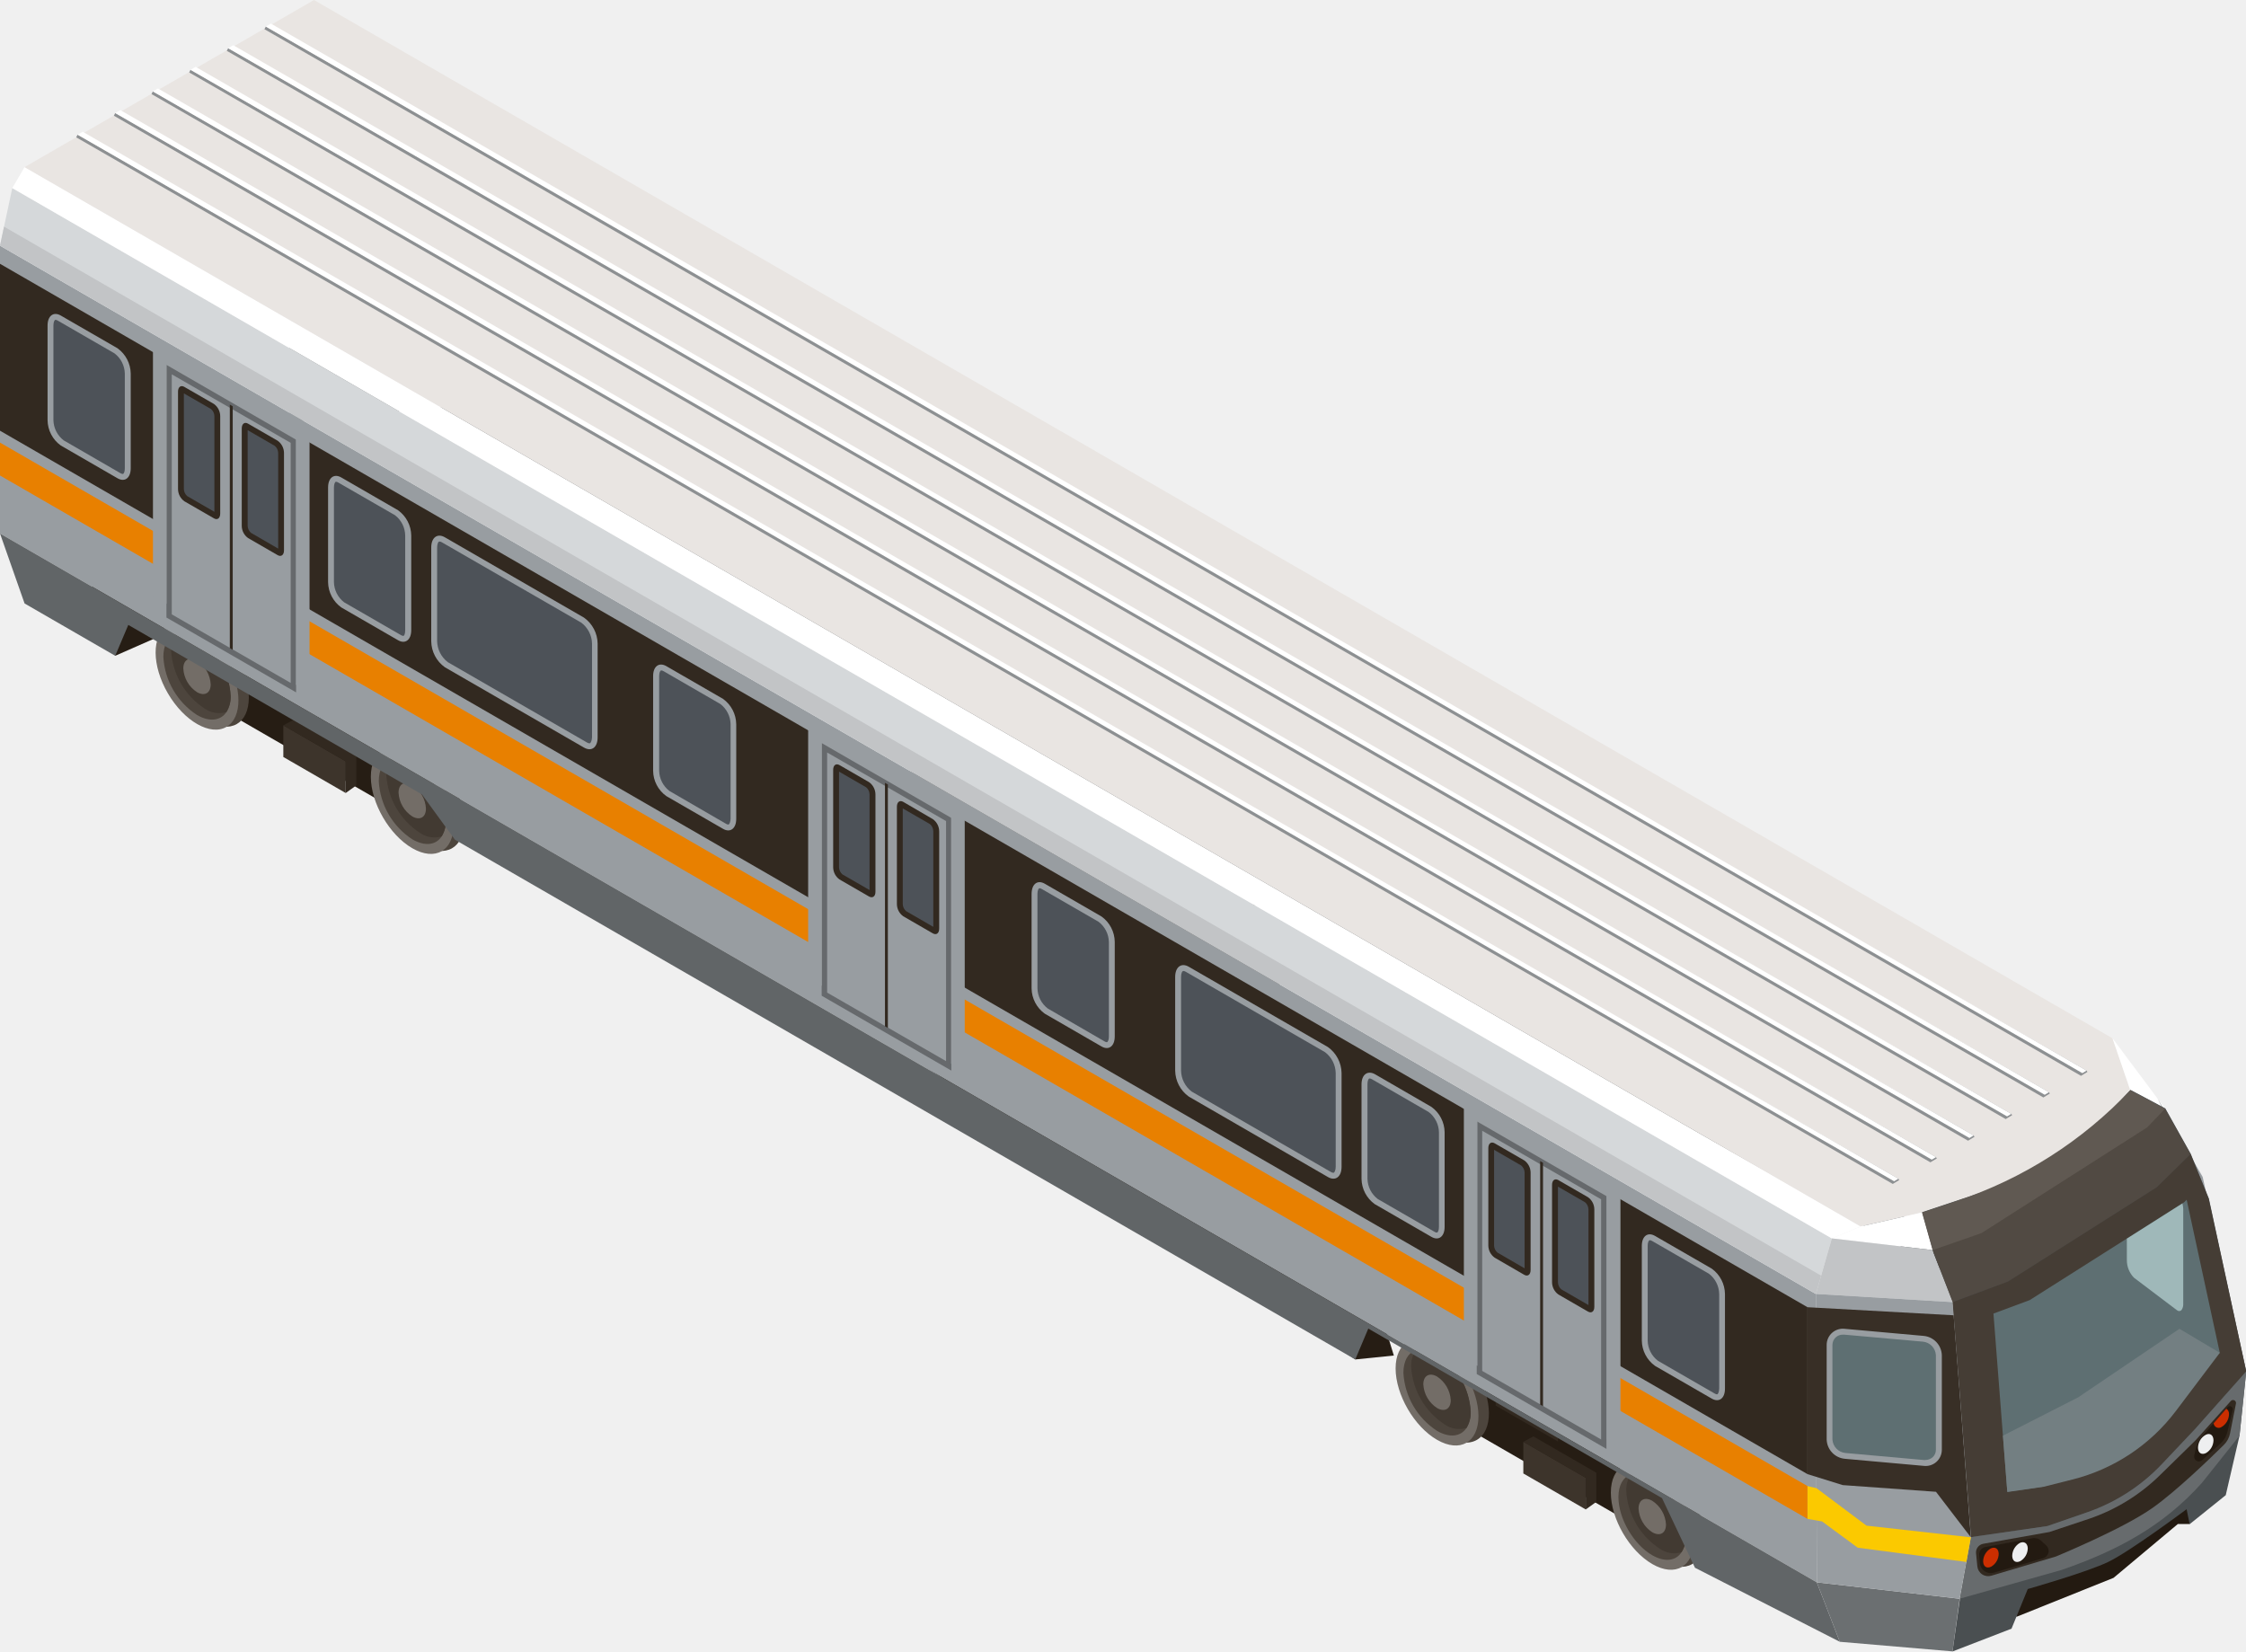
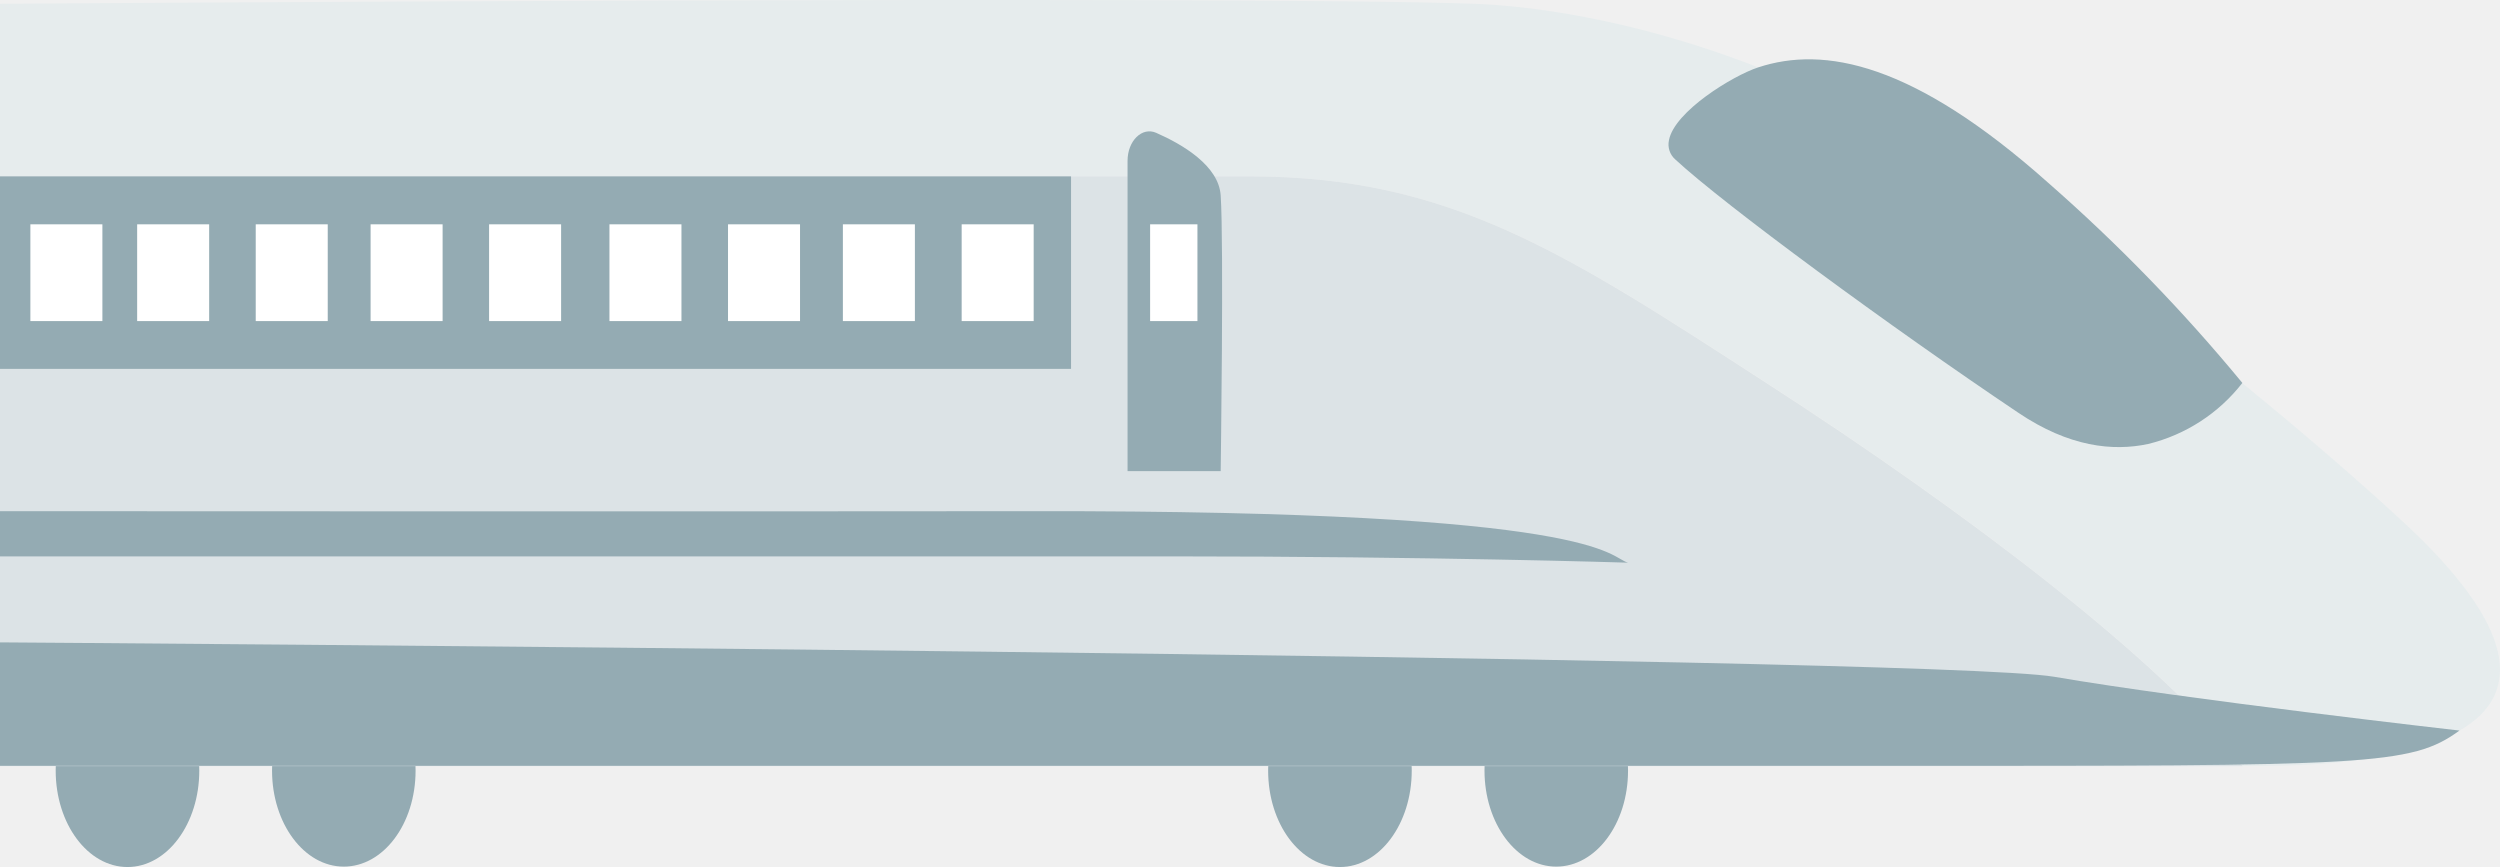
- <svg xmlns="http://www.w3.org/2000/svg" viewBox="0 0 509.95 374.98">
+ <svg xmlns="http://www.w3.org/2000/svg" viewBox="0 0 364.55 126.42">
  <defs>
-     <style>.cls-1{isolation:isolate;}.cls-2{fill:#231a11;}.cls-3{fill:#261d14;}.cls-4{fill:#4d453d;}.cls-5{fill:#3d342b;}.cls-6{fill:#322920;}.cls-7{fill:#736d67;}.cls-8{fill:#423a32;}.cls-9{fill:#616567;}.cls-10{fill:#4d5258;}.cls-11{fill:#989da1;}.cls-12{fill:#e88000;}.cls-13{fill:#d5d8da;}.cls-14{fill:#c2c4c6;}.cls-15{fill:#fff;}.cls-16{mix-blend-mode:multiply;}.cls-17{fill:#ababab;}.cls-18{fill:#e9e5e2;}.cls-19{fill:#8d9092;}.cls-20{fill:#6b6f71;}.cls-21{fill:#382f26;}.cls-22{fill:#4a4f51;}.cls-23{fill:#514a43;}.cls-24{fill:#605952;}.cls-25{fill:#453d35;}.cls-26{fill:#5e6f72;}.cls-27{fill:#676b6d;}.cls-28{fill:#9fb8b9;}.cls-29{fill:#737f82;}.cls-30{fill:#eeeff0;}.cls-31{fill:#cc2e00;}.cls-32{fill:#fbc900;}</style>
+     <style>.cls-1{fill:#94abb3;}.cls-2{fill:#e6eced;}.cls-3{fill:#dce3e6;}.cls-4{fill:#fff;}</style>
  </defs>
-   <g class="cls-1">
-     <g id="Layer_2" data-name="Layer 2">
-       <g id="Layer_1-2" data-name="Layer 1">
-         <polygon class="cls-2" points="497.15 346.06 494.47 346.06 479.88 358.28 457.81 367.14 456.36 354.67 493.58 334.73 500.81 333.2 497.15 346.06" />
-         <polygon class="cls-3" points="378.07 336.74 331.17 309.66 331.17 323.25 378.07 350.32 378.07 336.74" />
-         <ellipse class="cls-4" cx="328.65" cy="315.48" rx="7.65" ry="13.26" transform="translate(-114.29 209) rotate(-30.31)" />
-         <path class="cls-4" d="M386.92,349.12c0,6-4.21,8.36-9.4,5.36s-9.41-10.26-9.41-16.21,4.21-8.36,9.41-5.36S386.92,343.16,386.92,349.12Z" />
-         <polygon class="cls-3" points="96.52 174.19 49.63 147.11 49.63 160.69 96.52 187.77 96.52 174.19" />
-         <polygon class="cls-3" points="26.16 148.91 34.73 145.14 50.01 133.19 307.71 308.69 316.47 307.8 284.94 205.59 36.27 108.96 20.88 133.19 26.16 148.91" />
-         <polygon class="cls-5" points="78.49 180.07 64.33 171.89 64.33 164.71 78.49 172.88 78.49 180.07" />
-         <polygon class="cls-6" points="64.33 164.71 66.6 163.47 80.9 171.72 80.9 178.34 78.49 180.07 78.49 172.88 64.33 164.71" />
-         <path class="cls-4" d="M105.37,186.57c0,6-4.21,8.36-9.4,5.36s-9.4-10.26-9.4-16.22,4.21-8.35,9.4-5.36S105.37,180.61,105.37,186.57Z" />
-         <path class="cls-4" d="M56.5,158.36c0,6-4.21,8.36-9.4,5.36s-9.4-10.26-9.4-16.22,4.21-8.36,9.4-5.36S56.5,152.4,56.5,158.36Z" />
-         <path class="cls-7" d="M335.68,321.57c0,6-4.21,8.36-9.4,5.37s-9.41-10.26-9.41-16.22,4.21-8.36,9.41-5.36S335.68,315.62,335.68,321.57Z" />
-         <path class="cls-7" d="M384.55,349.79c0,6-4.21,8.36-9.4,5.36s-9.41-10.26-9.41-16.22,4.21-8.36,9.41-5.36S384.55,343.83,384.55,349.79Z" />
-         <path class="cls-4" d="M382.79,348.77a6.54,6.54,0,0,1-1,3.69c-1.3,2-3.8,2.33-6.68.67-4.22-2.44-7.65-8.34-7.65-13.18,0-2.69,1.06-4.49,2.72-5.13a5.76,5.76,0,0,1,4.93.77C379.36,338,382.79,343.93,382.79,348.77Z" />
-         <path class="cls-8" d="M382.79,348.77a6.54,6.54,0,0,1-1,3.69,5.71,5.71,0,0,1-4.92-.78,16.81,16.81,0,0,1-7.64-13.18,6.55,6.55,0,0,1,1-3.68,5.76,5.76,0,0,1,4.93.77C379.36,338,382.79,343.93,382.79,348.77Z" />
-         <path class="cls-7" d="M378.26,346.16c0,2-1.39,2.77-3.11,1.77a6.85,6.85,0,0,1-3.12-5.37c0-2,1.4-2.76,3.12-1.77A6.86,6.86,0,0,1,378.26,346.16Z" />
-         <path class="cls-4" d="M333.92,320.56a6.67,6.67,0,0,1-.95,3.69c-1.31,1.95-3.81,2.32-6.69.66a16.81,16.81,0,0,1-7.64-13.17c0-2.69,1.05-4.49,2.71-5.14a5.77,5.77,0,0,1,4.93.78A16.85,16.85,0,0,1,333.92,320.56Z" />
-         <path class="cls-8" d="M333.92,320.56a6.67,6.67,0,0,1-.95,3.69,5.77,5.77,0,0,1-4.93-.78,16.85,16.85,0,0,1-7.64-13.18,6.56,6.56,0,0,1,1-3.69,5.77,5.77,0,0,1,4.93.78A16.85,16.85,0,0,1,333.92,320.56Z" />
-         <path class="cls-7" d="M329.39,317.94c0,2-1.39,2.77-3.11,1.78a6.87,6.87,0,0,1-3.12-5.37c0-2,1.4-2.77,3.12-1.78A6.87,6.87,0,0,1,329.39,317.94Z" />
-         <polygon class="cls-6" points="353.74 327.33 339.58 319.16 339.58 312.97 353.74 321.14 353.74 327.33" />
-         <polygon class="cls-5" points="360.04 342.75 345.87 334.58 345.87 327.39 360.04 335.57 360.04 342.75" />
-         <ellipse class="cls-7" cx="44.73" cy="153.6" rx="7.65" ry="13.26" transform="translate(-71.4 43.57) rotate(-30.31)" />
-         <path class="cls-7" d="M103,187.24c0,6-4.21,8.36-9.4,5.36s-9.4-10.26-9.4-16.22S88.41,168,93.6,171,103,181.28,103,187.24Z" />
-         <path class="cls-4" d="M101.24,186.22a6.64,6.64,0,0,1-.95,3.69c-1.3,2-3.81,2.33-6.69.67A16.85,16.85,0,0,1,86,177.4c0-2.69,1.06-4.49,2.71-5.14a5.77,5.77,0,0,1,4.93.78A16.85,16.85,0,0,1,101.24,186.22Z" />
-         <path class="cls-8" d="M101.24,186.22a6.64,6.64,0,0,1-.95,3.69,5.73,5.73,0,0,1-4.93-.78A16.81,16.81,0,0,1,87.72,176a6.68,6.68,0,0,1,1-3.7,5.77,5.77,0,0,1,4.93.78A16.85,16.85,0,0,1,101.24,186.22Z" />
-         <path class="cls-7" d="M96.71,183.61c0,2-1.39,2.76-3.11,1.77A6.84,6.84,0,0,1,90.49,180c0-2,1.39-2.77,3.11-1.77A6.84,6.84,0,0,1,96.71,183.61Z" />
-         <path class="cls-4" d="M52.37,158a6.53,6.53,0,0,1-.95,3.68c-1.3,1.95-3.81,2.34-6.69.67a16.83,16.83,0,0,1-7.64-13.18c0-2.68,1-4.48,2.71-5.13a5.73,5.73,0,0,1,4.93.78A16.83,16.83,0,0,1,52.37,158Z" />
-         <path class="cls-8" d="M52.37,158a6.53,6.53,0,0,1-.95,3.68,5.72,5.72,0,0,1-4.93-.77,16.85,16.85,0,0,1-7.64-13.18,6.64,6.64,0,0,1,.95-3.69,5.73,5.73,0,0,1,4.93.78A16.83,16.83,0,0,1,52.37,158Z" />
-         <path class="cls-7" d="M47.84,155.39c0,2-1.39,2.77-3.11,1.78a6.86,6.86,0,0,1-3.11-5.37c0-2,1.39-2.77,3.11-1.78A6.87,6.87,0,0,1,47.84,155.39Z" />
-         <polygon class="cls-6" points="72.19 164.78 58.03 156.61 58.03 150.42 72.19 158.59 72.19 164.78" />
-         <polygon class="cls-9" points="65.71 78.68 91.88 93.3 65.71 95.87 65.71 78.68" />
-         <polygon class="cls-9" points="438.8 283.86 452.09 294.5 441.23 288.44 91.88 93.3 115.3 91 118.65 82.93 120.52 78.44 187.21 116.93 188.4 121.17 192.43 135.53 396.85 253.55 402.07 240.99 438.8 283.86" />
-         <path class="cls-6" d="M138.83,100.59c0,6-4.21,8.36-9.4,5.36S120,95.69,120,89.74s4.21-8.36,9.4-5.37S138.83,94.63,138.83,100.59Z" />
-         <path class="cls-6" d="M187.7,128.81c0,6-4.21,8.35-9.4,5.36s-9.4-10.26-9.4-16.22,4.21-8.36,9.4-5.36S187.7,122.85,187.7,128.81Z" />
-         <path class="cls-6" d="M185.94,127.79c0,4.84-3.42,6.79-7.64,4.36A16.85,16.85,0,0,1,170.66,119c0-4.85,3.42-6.8,7.64-4.36A16.85,16.85,0,0,1,185.94,127.79Z" />
-         <path class="cls-6" d="M181.41,125.18c0,2-1.39,2.76-3.11,1.77a6.86,6.86,0,0,1-3.11-5.37c0-2,1.39-2.77,3.11-1.77A6.84,6.84,0,0,1,181.41,125.18Z" />
-         <path class="cls-6" d="M137.07,99.57c0,4.85-3.42,6.8-7.64,4.36a16.85,16.85,0,0,1-7.64-13.18c0-4.84,3.42-6.79,7.64-4.35A16.81,16.81,0,0,1,137.07,99.57Z" />
-         <path class="cls-6" d="M132.54,97c0,2-1.39,2.77-3.11,1.78a6.87,6.87,0,0,1-3.11-5.37c0-2,1.39-2.77,3.11-1.78A6.86,6.86,0,0,1,132.54,97Z" />
-         <polygon class="cls-6" points="179.56 116.64 132.66 89.57 132.66 103.15 179.56 130.23 179.56 116.64" />
-         <polygon class="cls-6" points="163.19 110.06 149.03 101.88 149.03 95.69 163.19 103.86 163.19 110.06" />
-         <polygon class="cls-6" points="163.19 120.78 149.03 112.6 149.03 106.41 163.19 114.59 163.19 120.78" />
-         <path class="cls-10" d="M121.4,50.37,79.51,59.69a7.22,7.22,0,0,1-3-5.75V36c0-2.22,1.35-3.24,3-2.28l12.87,7.44a7.18,7.18,0,0,1,3,5.74l29,1.21C124.4,50.31,123.06,51.33,121.4,50.37Z" />
-         <path class="cls-10" d="M45,40.6l17.25,10a.09.09,0,0,0,.14-.08V23.36a.32.32,0,0,0-.14-.24l-13-7.51c-.07,0-.12,0-.14.05L44.82,40.33A.29.29,0,0,0,45,40.6Z" />
-         <polygon class="cls-11" points="0 55.77 412.29 293.81 412.5 359.3 0 121.14 0 55.77" />
-         <polygon class="cls-12" points="410.39 337.44 410.39 344.9 0 107.97 0 100.5 410.39 337.44" />
-         <polygon class="cls-13" points="2.79 42.7 415.91 281.2 412.29 293.81 0 55.77 2.79 42.7" />
-         <polygon class="cls-14" points="0.92 51.47 413.48 289.66 412.29 293.81 0 55.77 0.92 51.47" />
-         <polygon class="cls-15" points="2.79 42.7 415.91 281.2 422.46 278.49 5.58 37.94 2.79 42.7" />
-         <polygon class="cls-9" points="412.5 359.3 417.72 372.8 384.84 355.99 377.36 340.18 310.67 301.68 307.71 308.69 103.29 190.67 95.81 180.4 29.13 141.9 26.16 148.91 5.58 137.03 0 121.14 412.5 359.3" />
-         <polygon class="cls-6" points="410.39 296.83 410.39 334.73 0 97.8 0 59.9 410.39 296.83" />
-         <polygon class="cls-11" points="67.54 154.95 37.48 137.59 37.48 80.58 67.54 97.94 67.54 154.95" />
-         <path class="cls-11" d="M388.65,317.58l-12.88-7.43a7.2,7.2,0,0,1-3-5.75V282.91c0-2.22,1.34-3.23,3-2.27l12.88,7.43a7.21,7.21,0,0,1,3,5.75v21.49C391.66,317.52,390.31,318.54,388.65,317.58Z" />
-         <path class="cls-10" d="M389.84,316.61a1.16,1.16,0,0,1-.52-.18L376.44,309a5.91,5.91,0,0,1-2.34-4.59V282.91c0-.73.21-1.3.48-1.3a1.09,1.09,0,0,1,.53.18L388,289.22a5.93,5.93,0,0,1,2.34,4.6v21.49C390.32,316,390.11,316.61,389.84,316.61Z" />
-         <path class="cls-11" d="M90.37,145.37l-12.88-7.44a7.2,7.2,0,0,1-3-5.74V110.7c0-2.22,1.35-3.24,3-2.28l12.88,7.44a7.18,7.18,0,0,1,3,5.74v21.49C93.37,145.31,92,146.33,90.37,145.37Z" />
-         <path class="cls-10" d="M91.56,144.39a1.09,1.09,0,0,1-.53-.18l-12.87-7.43a5.93,5.93,0,0,1-2.34-4.59v-21.5c0-.72.21-1.3.48-1.3a1.1,1.1,0,0,1,.52.19L89.7,117A5.93,5.93,0,0,1,92,121.6v21.49C92,143.82,91.83,144.39,91.56,144.39Z" />
-         <path class="cls-11" d="M26.68,108.6,13.8,101.16a7.2,7.2,0,0,1-3-5.74V73.92c0-2.21,1.35-3.23,3-2.27l12.88,7.43a7.21,7.21,0,0,1,3,5.75v21.49C29.68,108.54,28.34,109.55,26.68,108.6Z" />
-         <path class="cls-10" d="M27.87,107.62a1.09,1.09,0,0,1-.53-.18L14.47,100a5.93,5.93,0,0,1-2.34-4.59V73.92c0-.73.21-1.3.48-1.3a1.1,1.1,0,0,1,.52.19L26,80.24a5.91,5.91,0,0,1,2.34,4.59v21.49C28.35,107.05,28.14,107.62,27.87,107.62Z" />
-         <path class="cls-11" d="M132.61,169.76,101,151.51a7.38,7.38,0,0,1-3.09-5.9V124.34c0-2.28,1.38-3.32,3.09-2.34l31.6,18.25a7.37,7.37,0,0,1,3.09,5.9v21.27C135.7,169.7,134.32,170.74,132.61,169.76Z" />
-         <path class="cls-10" d="M133.84,168.79a1.11,1.11,0,0,1-.56-.19l-31.6-18.24a6.16,6.16,0,0,1-2.43-4.75V124.34c0-.79.23-1.38.53-1.38a1.23,1.23,0,0,1,.56.19L132,141.4a6.13,6.13,0,0,1,2.42,4.75v21.27C134.37,168.2,134.14,168.79,133.84,168.79Z" />
-         <path class="cls-11" d="M312.16,243.91,325,251.34a7.21,7.21,0,0,1,3,5.75v21.49c0,2.21-1.35,3.23-3,2.27l-12.87-7.43a7.21,7.21,0,0,1-3-5.75V246.18C309.15,244,310.5,243,312.16,243.91Z" />
-         <path class="cls-10" d="M326.23,279.88a1.06,1.06,0,0,1-.53-.18l-12.88-7.44a5.94,5.94,0,0,1-2.34-4.59V246.18c0-.73.21-1.3.48-1.3a1.06,1.06,0,0,1,.53.18l12.88,7.44a5.94,5.94,0,0,1,2.34,4.59v21.49C326.71,279.31,326.5,279.88,326.23,279.88Z" />
-         <path class="cls-11" d="M237.22,200.67l12.88,7.44a7.2,7.2,0,0,1,3,5.74v21.49c0,2.22-1.35,3.24-3,2.28l-12.88-7.44a7.2,7.2,0,0,1-3-5.74V203C234.22,200.73,235.56,199.71,237.22,200.67Z" />
-         <path class="cls-10" d="M251.29,236.65a1.1,1.1,0,0,1-.52-.19L237.89,229a5.93,5.93,0,0,1-2.34-4.59V203c0-.73.21-1.31.48-1.31a1.16,1.16,0,0,1,.53.19l12.87,7.43a5.93,5.93,0,0,1,2.34,4.59v21.49C251.77,236.07,251.56,236.65,251.29,236.65Z" />
-         <path class="cls-11" d="M151.29,151.26l12.87,7.43a7.21,7.21,0,0,1,3,5.75v21.49c0,2.21-1.35,3.23-3,2.27l-12.87-7.43a7.18,7.18,0,0,1-3-5.75V153.53C148.28,151.32,149.62,150.3,151.29,151.26Z" />
-         <path class="cls-10" d="M165.36,187.23a1.06,1.06,0,0,1-.53-.18L152,179.61a5.94,5.94,0,0,1-2.34-4.59V153.53c0-.73.21-1.3.48-1.3a1.09,1.09,0,0,1,.53.18l12.87,7.44a5.91,5.91,0,0,1,2.34,4.59v21.49C165.83,186.66,165.62,187.23,165.36,187.23Z" />
-         <path class="cls-11" d="M269.91,219.52l31.6,18.24a7.4,7.4,0,0,1,3.09,5.9v21.28c0,2.27-1.38,3.32-3.09,2.33L269.91,249a7.4,7.4,0,0,1-3.09-5.91V221.85C266.82,219.58,268.2,218.53,269.91,219.52Z" />
-         <path class="cls-10" d="M302.74,266.31a1.14,1.14,0,0,1-.56-.19l-31.6-18.25a6.12,6.12,0,0,1-2.42-4.75V221.85c0-.78.22-1.37.52-1.37a1.11,1.11,0,0,1,.56.19l31.61,18.25a6.11,6.11,0,0,1,2.42,4.74v21.28C303.27,265.72,303,266.31,302.74,266.31Z" />
-         <polygon class="cls-11" points="216.29 240.83 186.23 223.48 186.23 166.47 216.29 183.82 216.29 240.83" />
-         <path class="cls-6" d="M197.33,203.58l-6.72-3.88a3.43,3.43,0,0,1-1.44-2.74V174.81c0-1.05.64-1.54,1.44-1.08l6.72,3.88a3.46,3.46,0,0,1,1.44,2.74V202.5C198.77,203.56,198.12,204,197.33,203.58Z" />
-         <path class="cls-10" d="M191.27,198.55a2.22,2.22,0,0,1-.77-1.59V175.21l6.16,3.56a2.16,2.16,0,0,1,.77,1.58V202.1Z" />
-         <path class="cls-6" d="M211.8,211.94l-6.72-3.88a3.43,3.43,0,0,1-1.44-2.75V183.17c0-1.06.64-1.54,1.44-1.09L211.8,186a3.43,3.43,0,0,1,1.44,2.74v22.14C213.24,211.91,212.59,212.4,211.8,211.94Z" />
-         <path class="cls-10" d="M205.74,206.9a2.2,2.2,0,0,1-.77-1.59V183.57l6.16,3.55a2.16,2.16,0,0,1,.77,1.59v21.75Z" />
-         <g class="cls-16">
-           <path class="cls-17" d="M216,243.1l-29.44-17V168.73l29.44,17Zm-28.2-17.71,27,15.56V186.44l-27-15.57Z" />
-         </g>
-         <polygon class="cls-6" points="201.59 233.43 200.93 233.05 200.93 177.75 201.59 178.13 201.59 233.43" />
-         <polygon class="cls-11" points="365.05 326.72 334.98 309.36 334.98 252.35 365.05 269.71 365.05 326.72" />
-         <path class="cls-6" d="M346.08,289.47l-6.72-3.89a3.43,3.43,0,0,1-1.44-2.74V260.7c0-1.06.65-1.55,1.44-1.09l6.72,3.88a3.43,3.43,0,0,1,1.44,2.75v22.14C347.52,289.44,346.88,289.92,346.08,289.47Z" />
-         <path class="cls-10" d="M340,284.43a2.16,2.16,0,0,1-.77-1.59V261.09l6.16,3.56a2.2,2.2,0,0,1,.77,1.59V288Z" />
-         <path class="cls-6" d="M360.55,297.82l-6.72-3.88a3.46,3.46,0,0,1-1.44-2.74V269.05c0-1.06.65-1.54,1.44-1.08l6.72,3.88a3.42,3.42,0,0,1,1.44,2.74v22.15C362,297.79,361.35,298.28,360.55,297.82Z" />
-         <path class="cls-10" d="M354.5,292.78a2.16,2.16,0,0,1-.77-1.58V269.45l6.16,3.55a2.22,2.22,0,0,1,.77,1.59v21.75Z" />
-         <g class="cls-16">
-           <path class="cls-17" d="M364.74,329l-29.45-17V254.61l29.45,17Zm-28.21-17.71,27,15.57V272.33l-27-15.57Z" />
-         </g>
-         <polygon class="cls-6" points="350.34 319.31 349.69 318.94 349.69 263.64 350.34 264.02 350.34 319.31" />
-         <path class="cls-6" d="M48.58,117.7l-6.73-3.88a3.45,3.45,0,0,1-1.43-2.75V88.93c0-1.06.64-1.54,1.43-1.08l6.73,3.88A3.43,3.43,0,0,1,50,94.47v22.14C50,117.67,49.37,118.16,48.58,117.7Z" />
-         <path class="cls-10" d="M42.52,112.66a2.16,2.16,0,0,1-.77-1.59V89.33l6.16,3.55a2.18,2.18,0,0,1,.77,1.59v21.75Z" />
-         <path class="cls-6" d="M63.05,126.06l-6.73-3.89a3.42,3.42,0,0,1-1.43-2.74V97.29c0-1.06.64-1.55,1.43-1.09l6.73,3.88a3.45,3.45,0,0,1,1.43,2.75V125C64.48,126,63.84,126.51,63.05,126.06Z" />
-         <path class="cls-10" d="M57,121a2.16,2.16,0,0,1-.77-1.59V97.68l6.16,3.56a2.16,2.16,0,0,1,.77,1.59v21.74Z" />
-         <g class="cls-16">
-           <path class="cls-17" d="M67.23,157.22l-29.44-17V82.85l29.44,17ZM39,139.5l27,15.57V100.56L39,85Z" />
-         </g>
-         <polygon class="cls-6" points="52.84 147.55 52.18 147.17 52.18 91.87 52.84 92.25 52.84 147.55" />
-         <polygon class="cls-11" points="332.37 308.37 335.45 310.15 335.45 252.18 332.37 250.4 332.37 308.37" />
-         <polygon class="cls-11" points="364.84 326.76 367.92 328.54 367.92 270.56 364.84 268.78 364.84 326.76" />
-         <polygon class="cls-11" points="183.49 222.08 186.57 223.86 186.57 165.88 183.49 164.1 183.49 222.08" />
-         <polygon class="cls-11" points="215.95 241.53 219.04 243.31 219.04 185.33 215.95 183.55 215.95 241.53" />
-         <polygon class="cls-11" points="34.73 135.34 37.81 137.12 37.81 79.14 34.73 77.36 34.73 135.34" />
-         <polygon class="cls-11" points="67.2 155.48 70.28 157.26 70.28 99.28 67.2 97.5 67.2 155.48" />
-         <polygon class="cls-18" points="5.58 37.94 422.46 278.49 436.39 275.31 467.14 265.08 483.68 247.54 479.64 235.76 71.29 0 5.58 37.94" />
-         <polygon class="cls-19" points="17.62 30.58 431.02 267.65 431.21 267.95 429.75 268.84 17.3 31.18 17.62 30.58" />
-         <polygon class="cls-15" points="18.77 29.91 431.02 267.65 430.06 268.23 17.62 30.58 18.77 29.91" />
-         <polygon class="cls-19" points="26.17 25.67 439.56 262.75 439.76 263.04 438.29 263.93 25.85 26.27 26.17 25.67" />
-         <polygon class="cls-15" points="27.32 25 439.56 262.75 438.61 263.32 26.17 25.67 27.32 25" />
-         <polygon class="cls-19" points="34.71 20.76 448.11 257.83 448.31 258.13 446.84 259.02 34.4 21.36 34.71 20.76" />
-         <polygon class="cls-15" points="35.87 20.09 448.11 257.83 447.16 258.41 34.71 20.76 35.87 20.09" />
-         <polygon class="cls-19" points="43.26 15.85 456.66 252.93 456.86 253.22 455.39 254.11 42.95 16.45 43.26 15.85" />
-         <polygon class="cls-15" points="44.42 15.18 456.66 252.93 455.7 253.5 43.26 15.85 44.42 15.18" />
-         <polygon class="cls-19" points="51.81 10.94 465.21 248.01 465.41 248.31 463.94 249.2 51.49 11.54 51.81 10.94" />
-         <polygon class="cls-15" points="52.97 10.27 465.21 248.01 464.25 248.59 51.81 10.94 52.97 10.27" />
-         <polygon class="cls-19" points="60.36 6.03 473.75 243.1 473.95 243.4 472.49 244.29 60.04 6.63 60.36 6.03" />
-         <polygon class="cls-15" points="61.51 5.36 473.75 243.1 472.8 243.68 60.36 6.03 61.51 5.36" />
-         <polygon class="cls-6" points="345.87 327.39 348.15 326.16 362.44 334.41 362.44 341.03 360.04 342.75 360.04 335.57 345.87 327.39" />
-         <polygon class="cls-15" points="438.8 283.86 415.91 281.2 422.46 278.49 436.39 275.31 438.8 283.86" />
-         <polygon class="cls-15" points="491.58 251.75 479.64 235.76 483.68 247.54 491.58 251.75" />
-         <polygon class="cls-20" points="443.31 374.98 417.72 372.8 412.5 359.3 444.94 363.03 443.31 374.98" />
-         <polygon class="cls-14" points="412.29 293.81 443.34 295.67 438.8 283.86 415.91 281.2 412.29 293.81" />
-         <polygon class="cls-11" points="412.5 359.3 444.94 363.03 447.48 349.08 443.34 295.67 412.29 293.81 412.5 359.3" />
-         <polygon class="cls-21" points="447.48 349.08 439.56 338.74 418.39 337.22 410.39 334.73 410.39 296.83 443.57 298.66 447.48 349.08" />
-         <polygon class="cls-11" points="509.95 311.41 500.11 267.24 489.91 249.5 499.79 269.96 509.95 311.41" />
-         <path class="cls-22" d="M510,311.41,508.48,326l-3.13,13.51-8.2,6.59-.68-3.41s-12.89,9.63-17.85,12-18.22,6.13-18.22,6.13l-3.69,9L443.31,375,445,363l2.54-13.95-4.15-53.4-4.32-11-2.63-9.41,30.75-10.22,16.54-17.54,7.9,4.2,5.78,10.33,4.11,10.14Z" />
-         <polygon class="cls-23" points="497.36 262.08 489.68 269.62 455.9 291.03 443.34 295.67 438.8 283.86 491.58 251.75 497.36 262.08" />
-         <path class="cls-24" d="M438.8,283.86l-2.41-8.55,7.87-2.62a95.66,95.66,0,0,0,39.42-25.14h0l7.9,4.2L487.51,256l-37.62,24Z" />
-         <path class="cls-25" d="M443.34,295.67,455.9,291l33.78-21.41,7.68-7.54,4.11,10.14L510,311.41l-11.54,13-7.62,8.06a42.35,42.35,0,0,1-16.9,10.91l-9.07,3.14-17.34,2.51Z" />
-         <polygon class="cls-26" points="504 307.18 464 337.55 455.75 338.74 452.61 298.27 460.83 295.22 482.94 281.21 495.55 273.22 495.88 273.01 496.48 272.43 504 307.18" />
-         <path class="cls-27" d="M445,363l23.13-6.53c12.54-4.35,23-9.88,31.85-19.8L508.48,326,510,311.41l-11.54,13-7.62,8.06a42.35,42.35,0,0,1-16.9,10.91l-9.07,3.14-17.34,2.51Z" />
-         <path class="cls-6" d="M507.66,318.76l-1.33,6.72a5,5,0,0,1-1.4,2.6c-2.87,2.84-10.78,10.5-16.24,14.35-6.77,4.78-21.89,11-21.89,11l-14.68,4.37a2.48,2.48,0,0,1-3.17-2.13l-.29-2.91a2,2,0,0,1,1.67-2.22l15-2.67,9-3A42.42,42.42,0,0,0,490.38,335l8.09-7.92,8-8.92A.68.68,0,0,1,507.66,318.76Z" />
-         <path class="cls-2" d="M461.47,349.29l-10.71,2a1.71,1.71,0,0,0-1.39,1.8l.15,1.83a2.49,2.49,0,0,0,3.17,2.19l11.23-3.3a1.7,1.7,0,0,0,.68-2.88l-1.19-1.1A2.26,2.26,0,0,0,461.47,349.29Z" />
-         <path class="cls-11" d="M436.73,303.34l-17.83-1.6a3.68,3.68,0,0,0-4.16,3.64v21.49a4.55,4.55,0,0,0,4.16,4.38l17.83,1.6a3.68,3.68,0,0,0,4.16-3.64V307.72A4.55,4.55,0,0,0,436.73,303.34Z" />
-         <path class="cls-26" d="M437.12,331.53h-.27L419,329.93a3.27,3.27,0,0,1-2.95-3.06V305.38a2.33,2.33,0,0,1,2.44-2.32h.27l17.83,1.59a3.27,3.27,0,0,1,2.95,3.06v21.49a2.26,2.26,0,0,1-.69,1.65,2.51,2.51,0,0,1-1.75.67Z" />
-         <path class="cls-28" d="M495.7,274.47V296a2.3,2.3,0,0,1-.37,1.44.7.7,0,0,1-1,.1.65.65,0,0,1-.15-.1l-9.68-7.32a5.69,5.69,0,0,1-1.6-4v-4.86l12.61-8A5.47,5.47,0,0,1,495.7,274.47Z" />
-         <path class="cls-29" d="M504,307.18l-9.16-5.45-23,15.57L454.76,326l1,12.79,8.25-1.19,6.54-1.65A42.32,42.32,0,0,0,494,320.43Z" />
-         <path class="cls-30" d="M460.4,351.55a3.44,3.44,0,0,1-1.7,2.94c-1,.49-1.79,0-1.83-1.18a3.46,3.46,0,0,1,1.7-2.94C459.55,349.89,460.36,350.41,460.4,351.55Z" />
-         <path class="cls-31" d="M453.8,352.8a3.45,3.45,0,0,1-1.7,2.94c-1,.49-1.79,0-1.83-1.18a3.45,3.45,0,0,1,1.7-2.94C453,351.13,453.76,351.66,453.8,352.8Z" />
-         <path class="cls-2" d="M506.92,320.18l-1.2,5a5,5,0,0,1-1.48,2.52L500,331.56a1.09,1.09,0,0,1-1.81-1l.21-1a8.16,8.16,0,0,1,1.81-3.65l2.36-2.71,2.88-3.31.26-.3A.68.68,0,0,1,506.92,320.18Z" />
-         <path class="cls-30" d="M502.57,327a3.44,3.44,0,0,1-1.7,2.94c-1,.49-1.79,0-1.82-1.17a3.4,3.4,0,0,1,1.7-2.94C501.72,325.29,502.53,325.82,502.57,327Z" />
-         <path class="cls-31" d="M506.09,321.09a3.44,3.44,0,0,1-1.7,2.94,1.15,1.15,0,0,1-1.79-.85l2.88-3.31A1.36,1.36,0,0,1,506.09,321.09Z" />
-         <polygon class="cls-32" points="410.39 337.44 412.43 337.92 423.79 346.43 447.48 349.08 446.47 354.67 421.8 351.44 413.69 345.47 410.39 344.9 410.39 337.44" />
-       </g>
+   <g id="Layer_2" data-name="Layer 2">
+     <g id="Layer_1-2" data-name="Layer 1">
+       <ellipse class="cls-1" cx="195.39" cy="112.37" rx="10.47" ry="14.06" />
+       <path class="cls-1" d="M237.4,112.37c0,7.76-4.69,14-10.47,14s-10.46-6.29-10.46-14,4.68-14.06,10.46-14.06S237.4,104.6,237.4,112.37Z" />
+       <ellipse class="cls-1" cx="18.59" cy="112.37" rx="10.47" ry="14.06" />
+       <path class="cls-1" d="M60.6,112.37c0,7.76-4.69,14-10.47,14s-10.46-6.29-10.46-14,4.68-14.06,10.46-14.06S60.6,104.6,60.6,112.37Z" />
+       <path class="cls-2" d="M350.18,75.87c-17.09-15.74-43.59-37.16-68.75-53.32-24-15.43-50.18-21.4-66.52-22C181.17-.69,0,.55,0,.55V25.72H182.27c29.2,0,46.07,11.2,75.32,30.1,29.43,19,57.94,40.76,69.46,55.86h2.81C347.36,111.68,385.21,108.13,350.18,75.87Z" />
+       <path class="cls-3" d="M182.27,25.72H0v86H327.05c-11.52-15.1-40-36.85-69.46-55.86C228.34,36.92,211.47,25.72,182.27,25.72Z" />
+       <path class="cls-1" d="M358.64,106.53s-39.9-4.54-59.08-7.84C281.64,95.6,0,93.67,0,93.67v18H275.9C345.48,111.68,351.57,111.68,358.64,106.53Z" />
+       <rect class="cls-1" y="25.72" width="156.18" height="28.07" />
+       <path class="cls-1" d="M168.6,19.37c-2.06-.91-4.18,1.16-4.18,4.08V68.7H178s.47-33.27,0-40.2C177.72,24.18,172.49,21.08,168.6,19.37Z" />
+       <rect class="cls-4" x="140.23" y="32.71" width="10.5" height="14.11" />
+       <rect class="cls-4" x="167.71" y="32.71" width="6.9" height="14.11" />
+       <rect class="cls-4" x="122.91" y="32.71" width="10.5" height="14.11" />
+       <rect class="cls-4" x="106.16" y="32.71" width="10.5" height="14.11" />
+       <rect class="cls-4" x="88.87" y="32.71" width="10.5" height="14.11" />
+       <rect class="cls-4" x="71.32" y="32.71" width="10.5" height="14.11" />
+       <rect class="cls-4" x="54.04" y="32.71" width="10.5" height="14.11" />
+       <rect class="cls-4" x="37.29" y="32.71" width="10.5" height="14.11" />
+       <rect class="cls-4" x="20" y="32.71" width="10.5" height="14.11" />
+       <rect class="cls-4" x="4.43" y="32.71" width="10.5" height="14.11" />
+       <path class="cls-1" d="M237.4,82.05c-2.89-.78-3.27-7.63-86.67-7.51C112.14,74.6,0,74.54,0,74.54v6.59H170.71C208.66,81.13,237.4,82.05,237.4,82.05Z" />
+       <path class="cls-1" d="M298.63,26.62C279,9.14,266,6.65,256.37,9.83c-3.69,1.21-12.19,6.41-13,10.6a2.9,2.9,0,0,0,.93,2.83c7.07,6.56,31.49,24.5,50,36.92,7.41,5,13.82,5.66,18.95,4.56a24.9,24.9,0,0,0,13.73-8.9A250.52,250.52,0,0,0,298.63,26.62Z" />
    </g>
  </g>
</svg>
